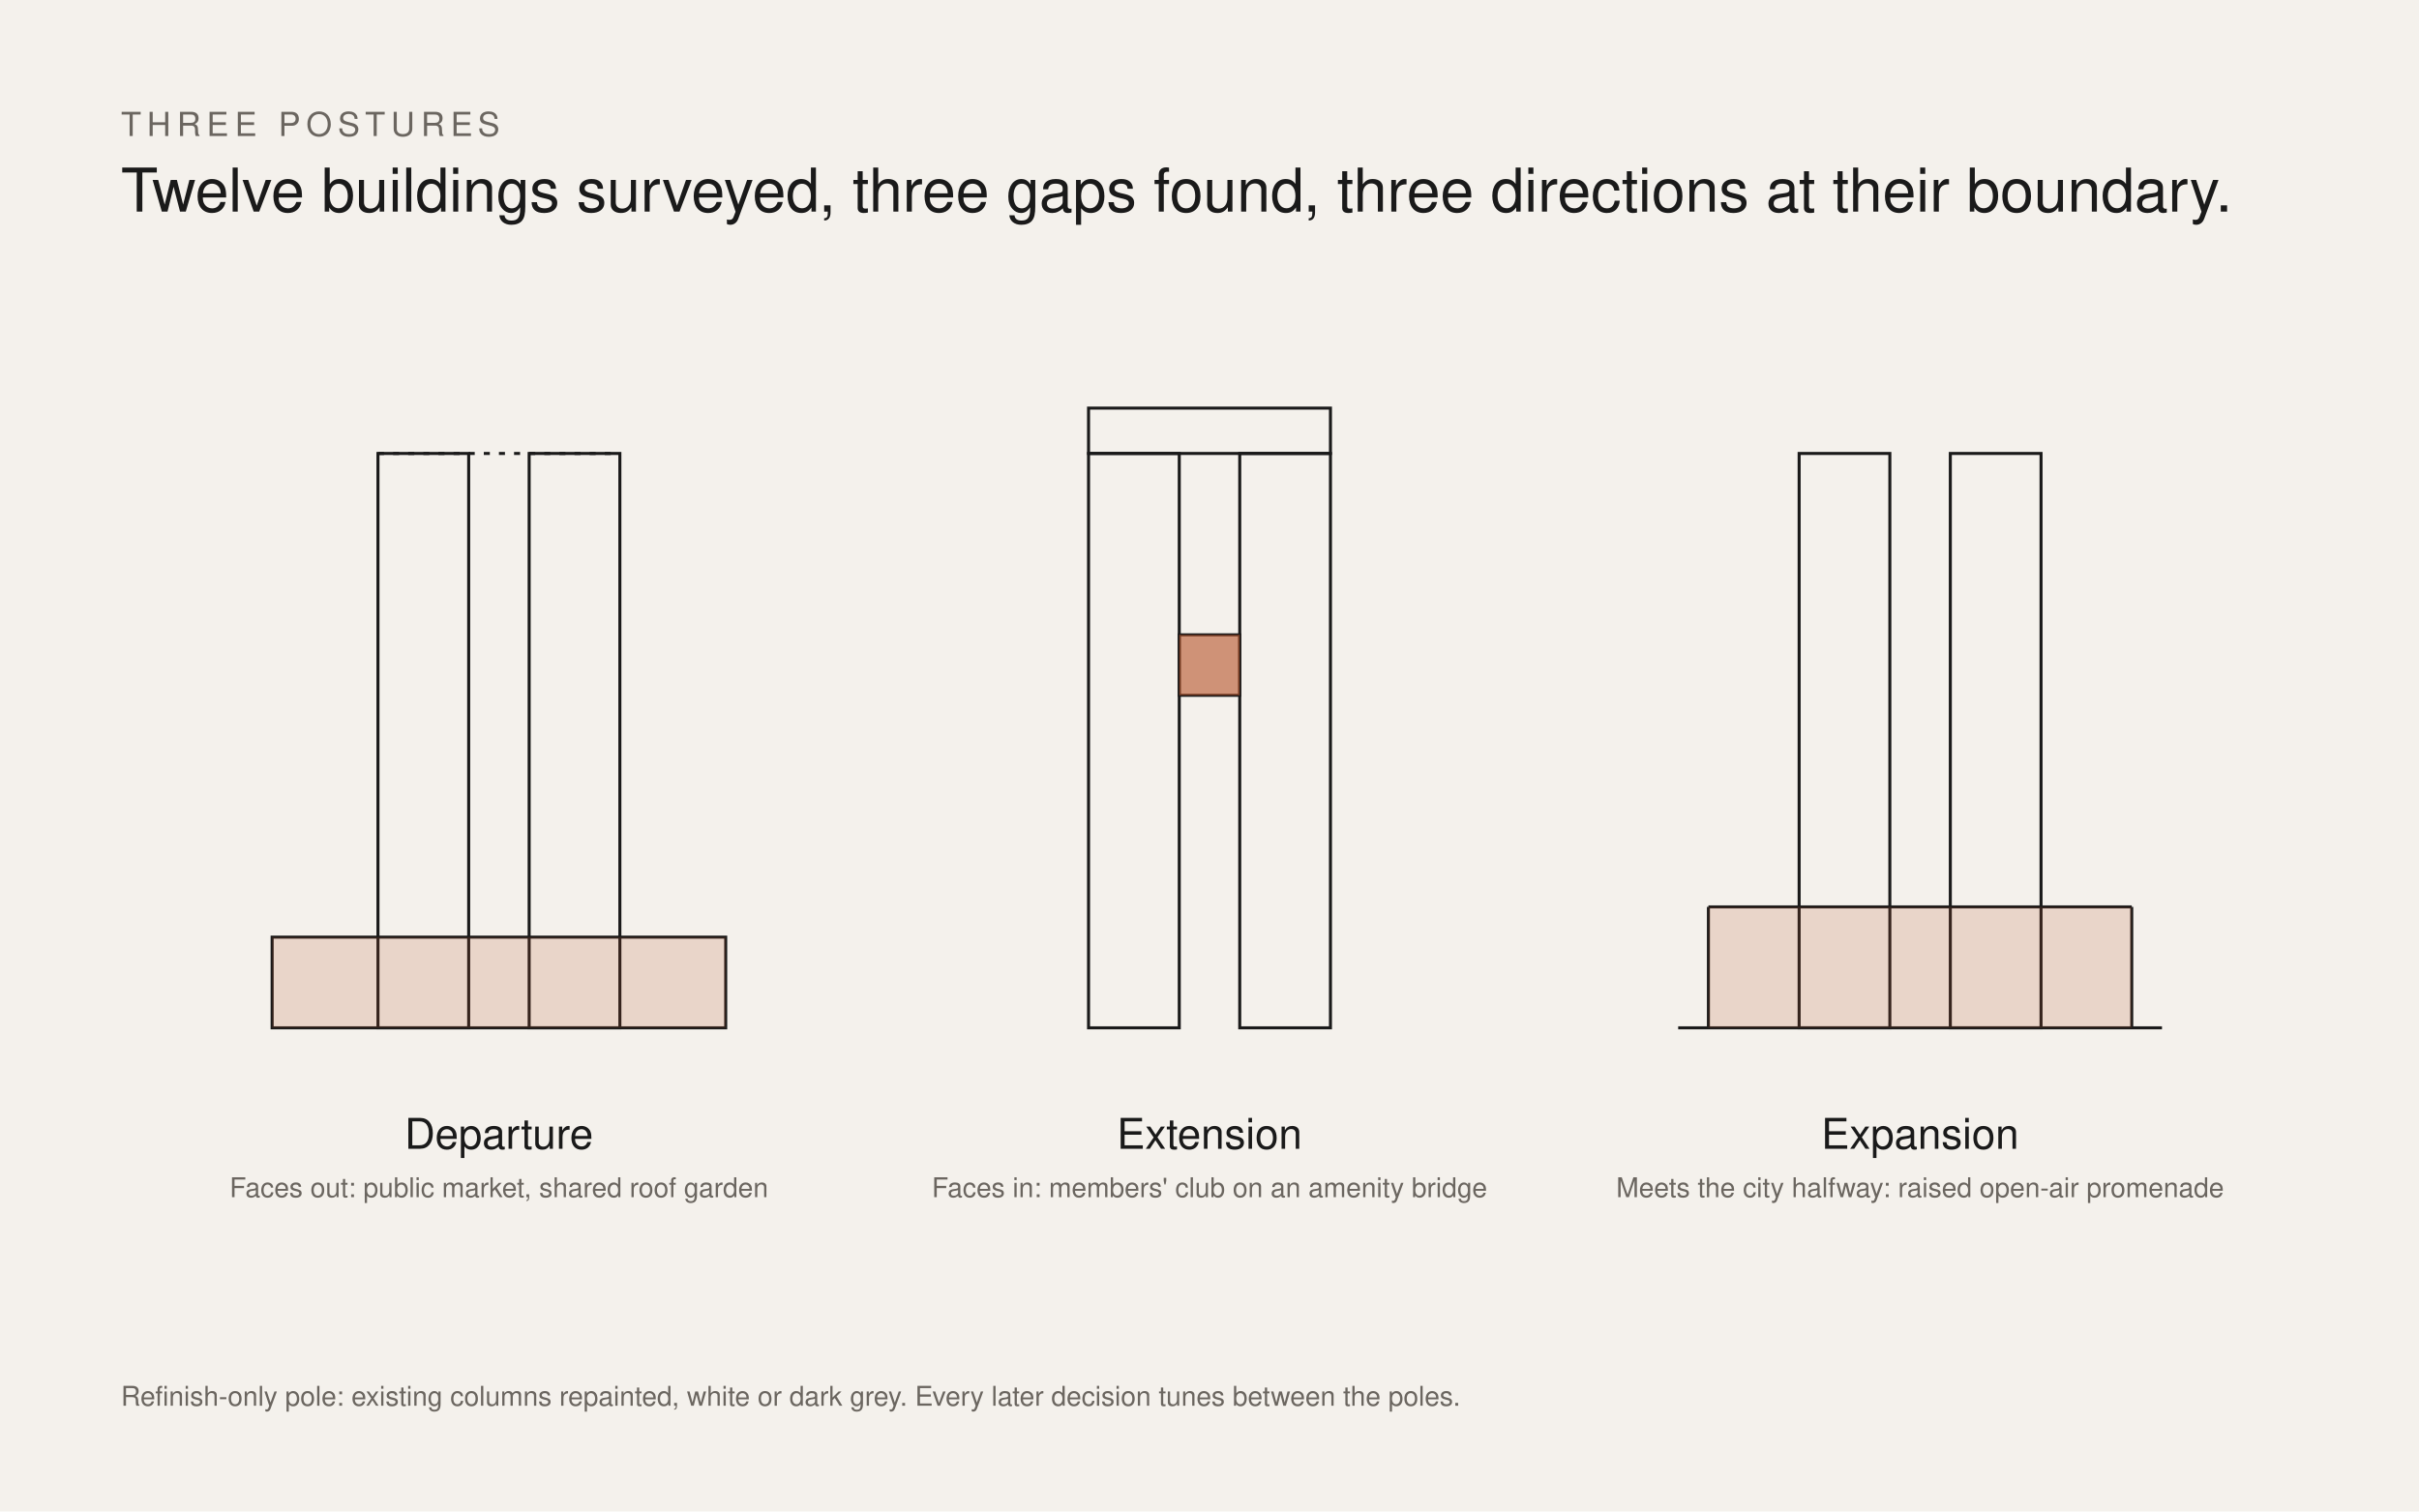
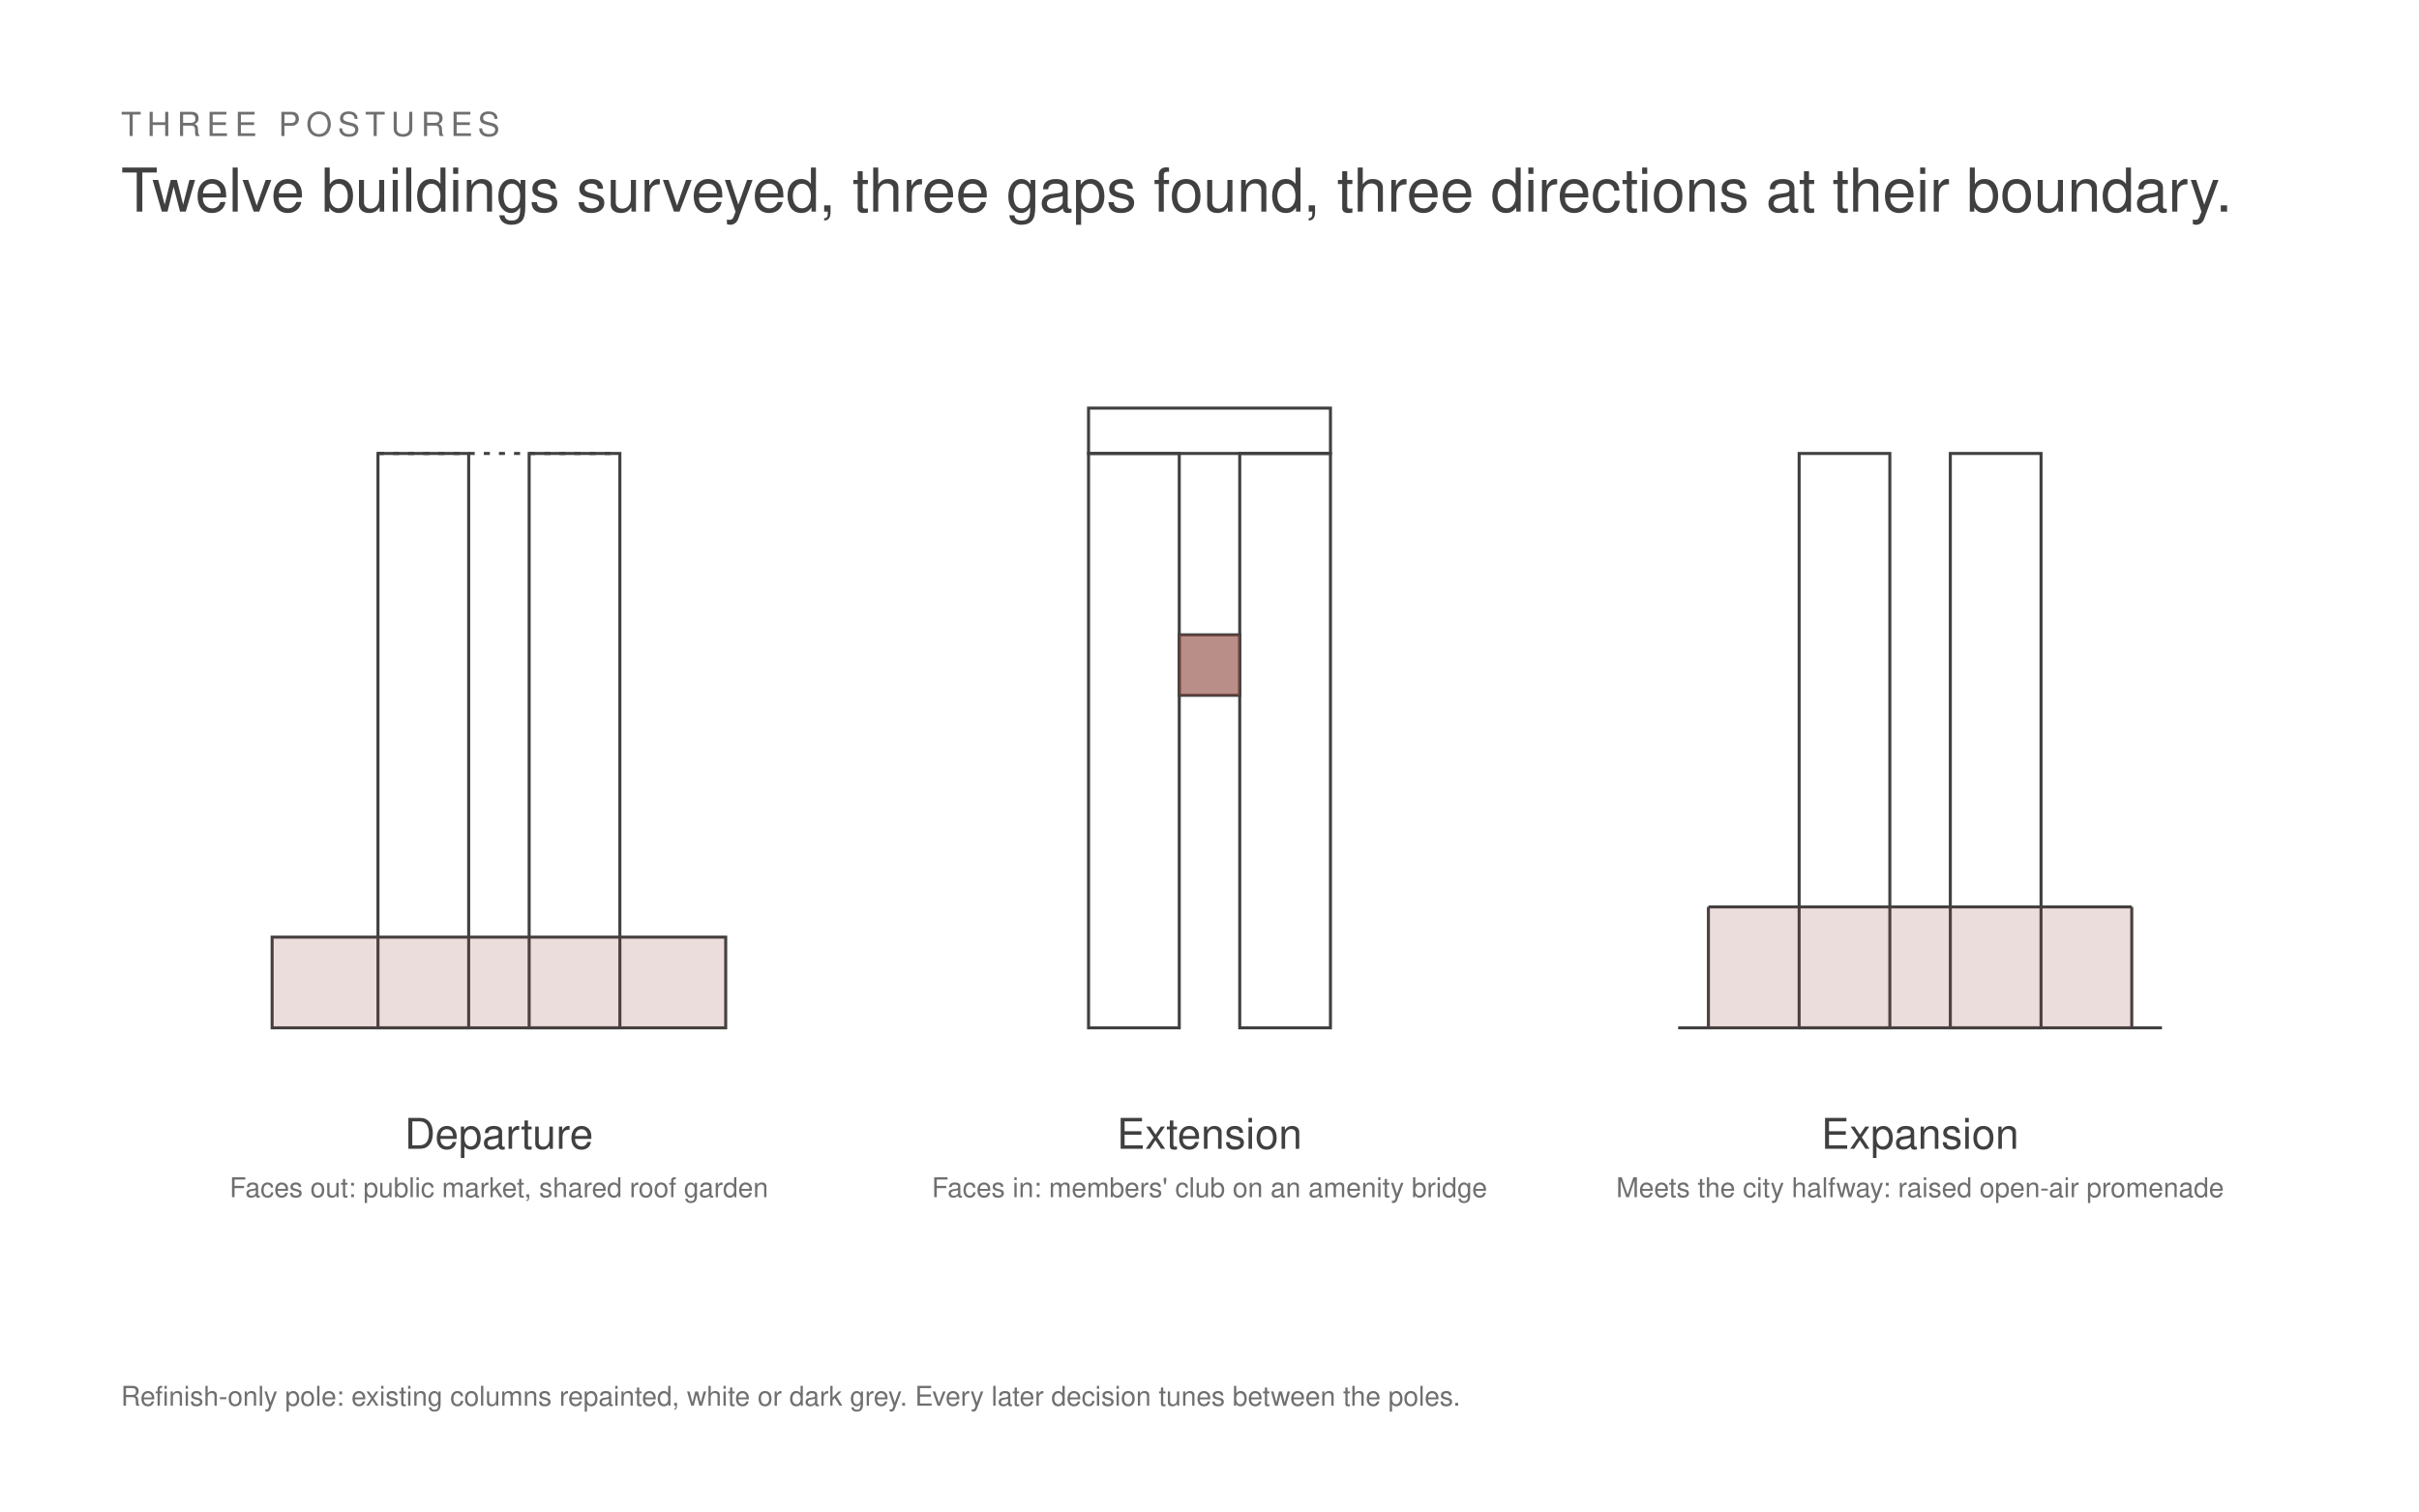
<svg xmlns="http://www.w3.org/2000/svg" viewBox="0 0 1600 1000" width="1600" height="1000" role="img" aria-labelledby="t">
-   <rect width="1600" height="1000" fill="#f4f1ec" />
-   <g font-family="Helvetica Neue, Helvetica, Arial, sans-serif" fill="#1a1a1a">
-     <text x="80" y="90" font-size="22" letter-spacing="4" fill="#6b6660">THREE POSTURES</text>
+   <g font-family="Helvetica Neue, Helvetica, Arial, sans-serif" fill="#404040">
+     <text x="80" y="90" font-size="22" letter-spacing="4" fill="#6f6f6f">THREE POSTURES</text>
    <text x="80" y="140" font-size="40">Twelve buildings surveyed, three gaps found, three directions at their boundary.</text>
    <g font-size="28" text-anchor="middle">
      <text x="330" y="760">Departure</text>
-       <text x="330" y="792" font-size="18" fill="#6b6660">Faces out: public market, shared roof garden</text>
+       <text x="330" y="792" font-size="18" fill="#6f6f6f">Faces out: public market, shared roof garden</text>
      <text x="800" y="760">Extension</text>
-       <text x="800" y="792" font-size="18" fill="#6b6660">Faces in: members' club on an amenity bridge</text>
+       <text x="800" y="792" font-size="18" fill="#6f6f6f">Faces in: members' club on an amenity bridge</text>
      <text x="1270" y="760">Expansion</text>
-       <text x="1270" y="792" font-size="18" fill="#6b6660">Meets the city halfway: raised open-air promenade</text>
+       <text x="1270" y="792" font-size="18" fill="#6f6f6f">Meets the city halfway: raised open-air promenade</text>
    </g>
-     <text x="80" y="930" font-size="18" fill="#6b6660">Refinish-only pole: existing columns repainted, white or dark grey. Every later decision tunes between the poles.</text>
+     <text x="80" y="930" font-size="18" fill="#6f6f6f">Refinish-only pole: existing columns repainted, white or dark grey. Every later decision tunes between the poles.</text>
  </g>
-   <g stroke="#1a1a1a" stroke-width="2" fill="none">
+   <g stroke="#404040" stroke-width="2" fill="none">
    <rect x="250" y="300" width="60" height="380" />
    <rect x="350" y="300" width="60" height="380" />
    <path d="M180 680 L480 680 L480 620 L180 620 Z" />
    <path d="M250 300 L410 300" stroke-dasharray="4 6" />
    <rect x="720" y="300" width="60" height="380" />
    <rect x="820" y="300" width="60" height="380" />
    <rect x="780" y="420" width="40" height="40" />
    <path d="M720 300 L880 300 L880 270 L720 270 Z" />
    <rect x="1190" y="300" width="60" height="380" />
    <rect x="1290" y="300" width="60" height="380" />
    <path d="M1130 600 L1410 600 M1130 600 L1130 680 M1410 600 L1410 680" />
    <path d="M1110 680 L1430 680" />
  </g>
-   <g fill="#b5532a">
+   <g fill="#8c4339">
    <rect x="180" y="620" width="300" height="60" opacity="0.18" />
    <rect x="780" y="420" width="40" height="40" opacity="0.6" />
    <rect x="1130" y="600" width="280" height="80" opacity="0.18" />
  </g>
</svg>
